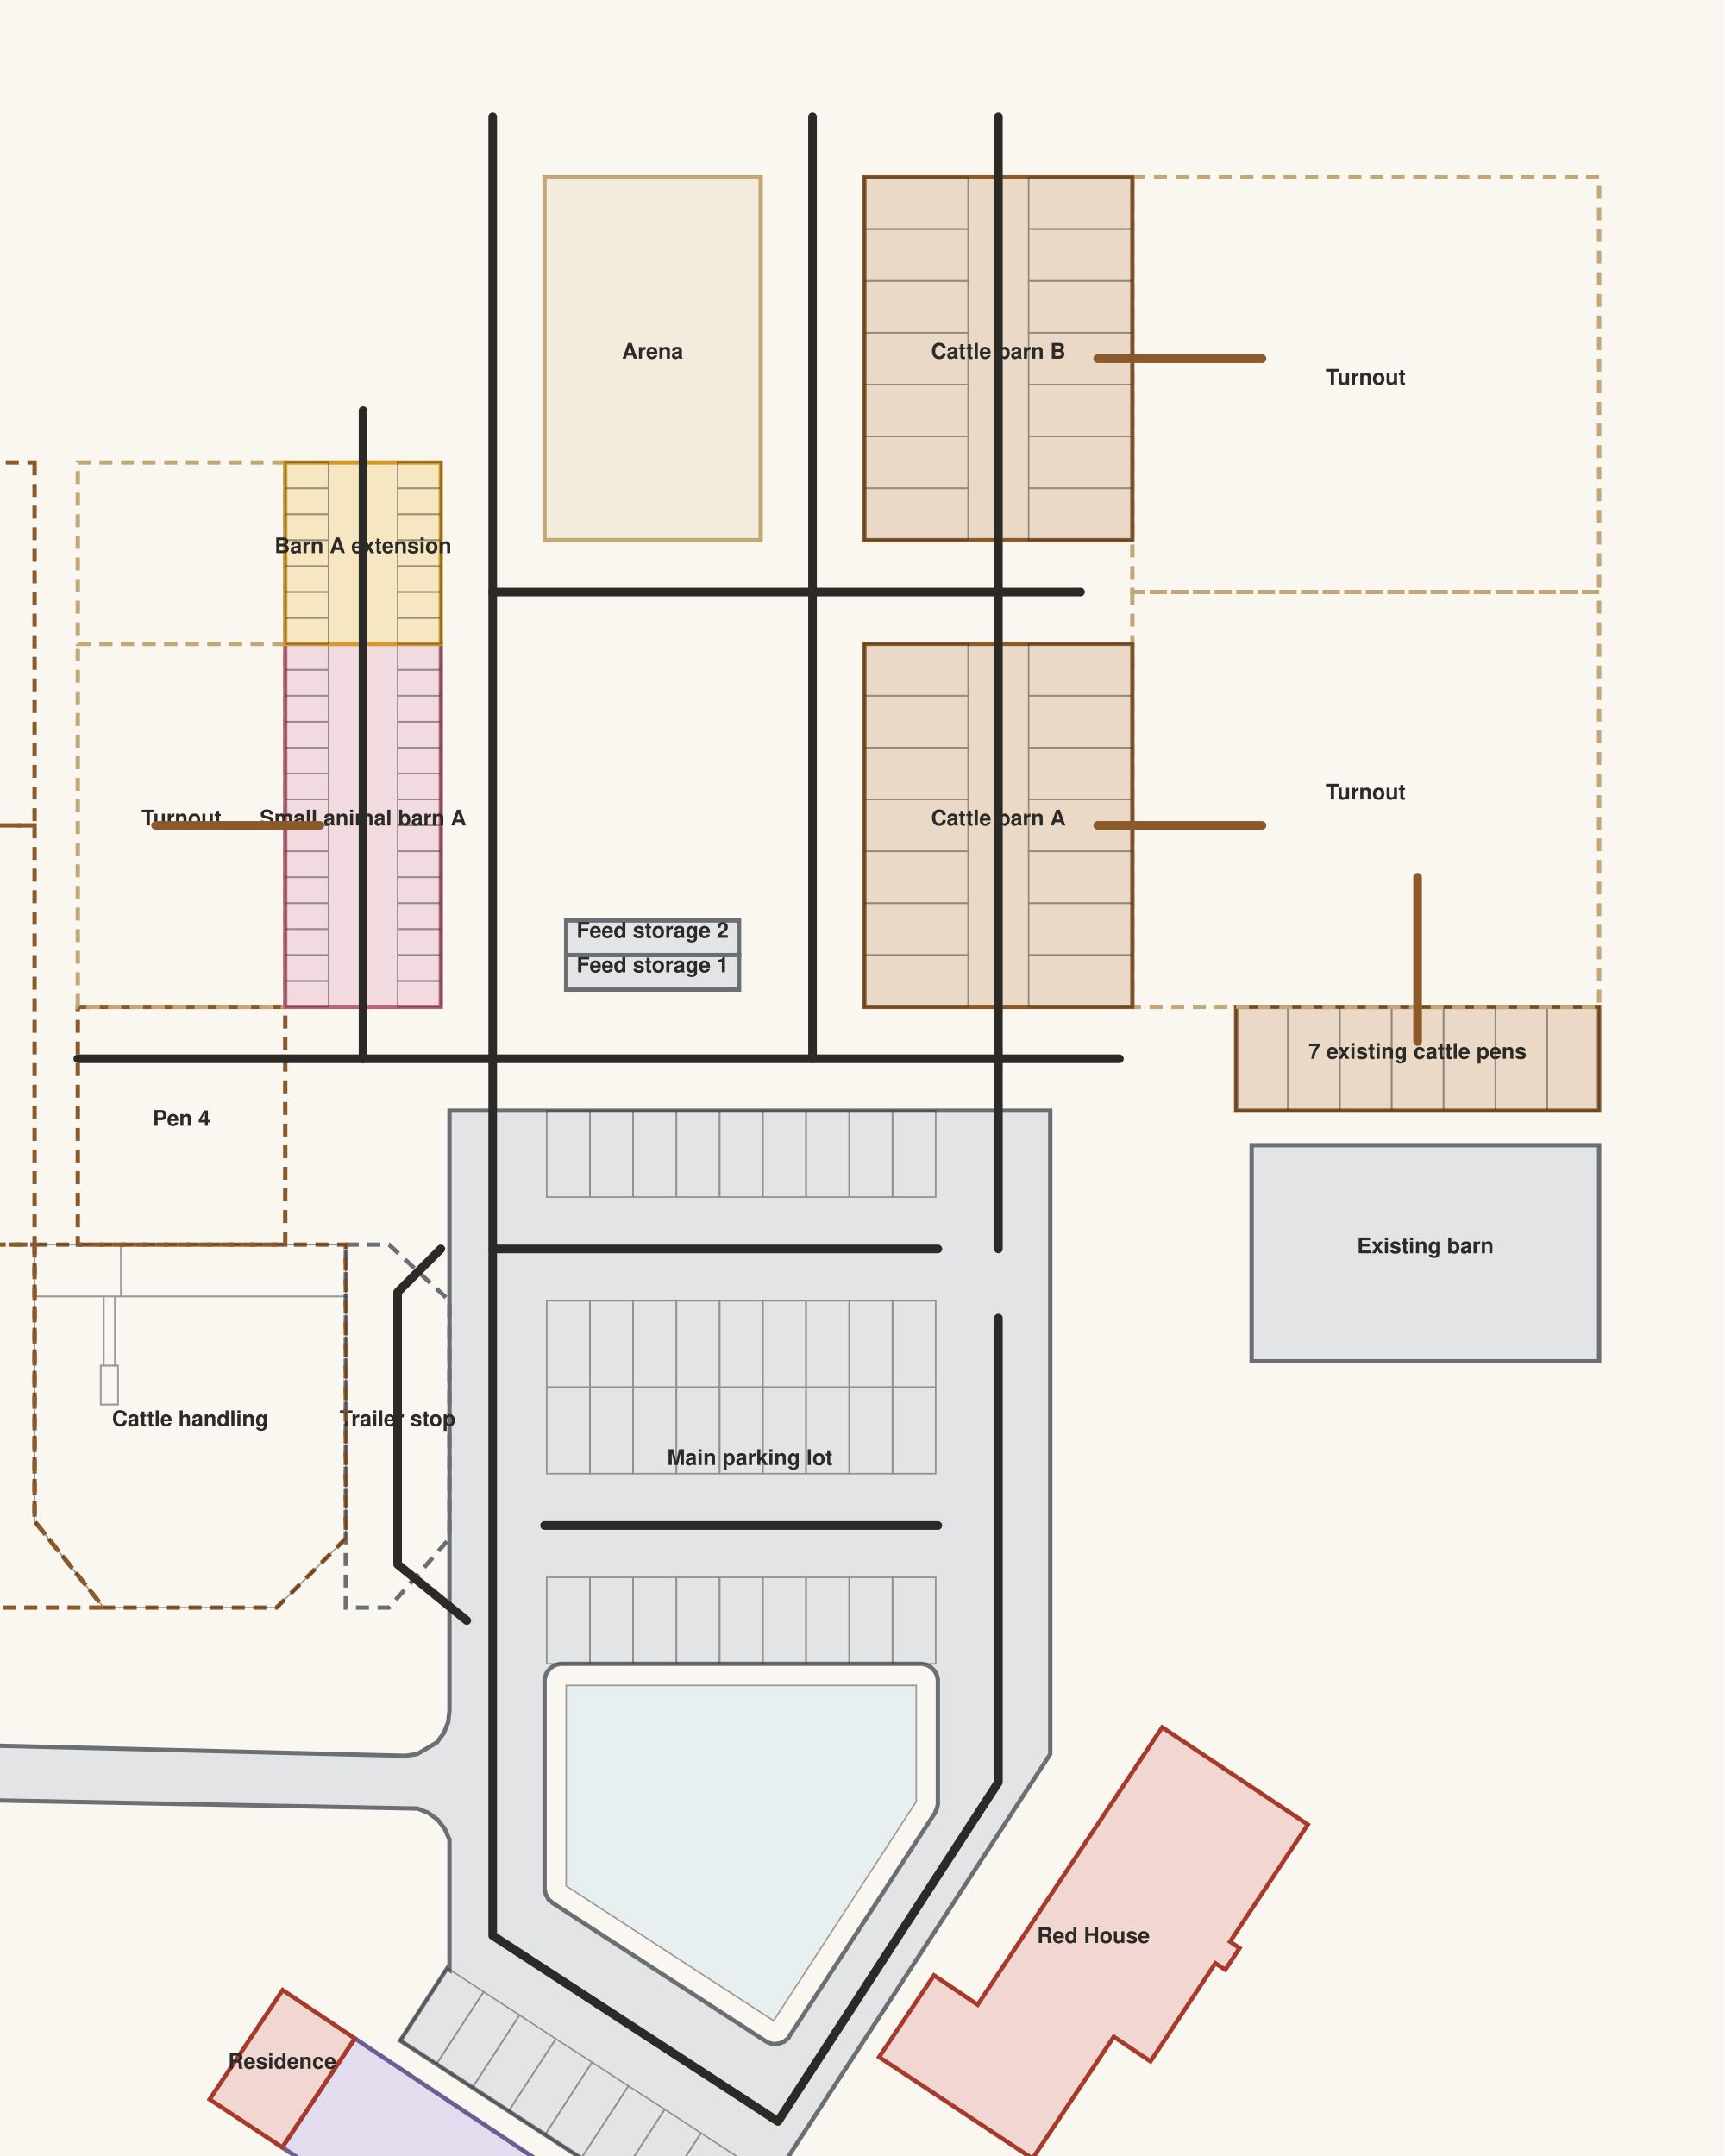
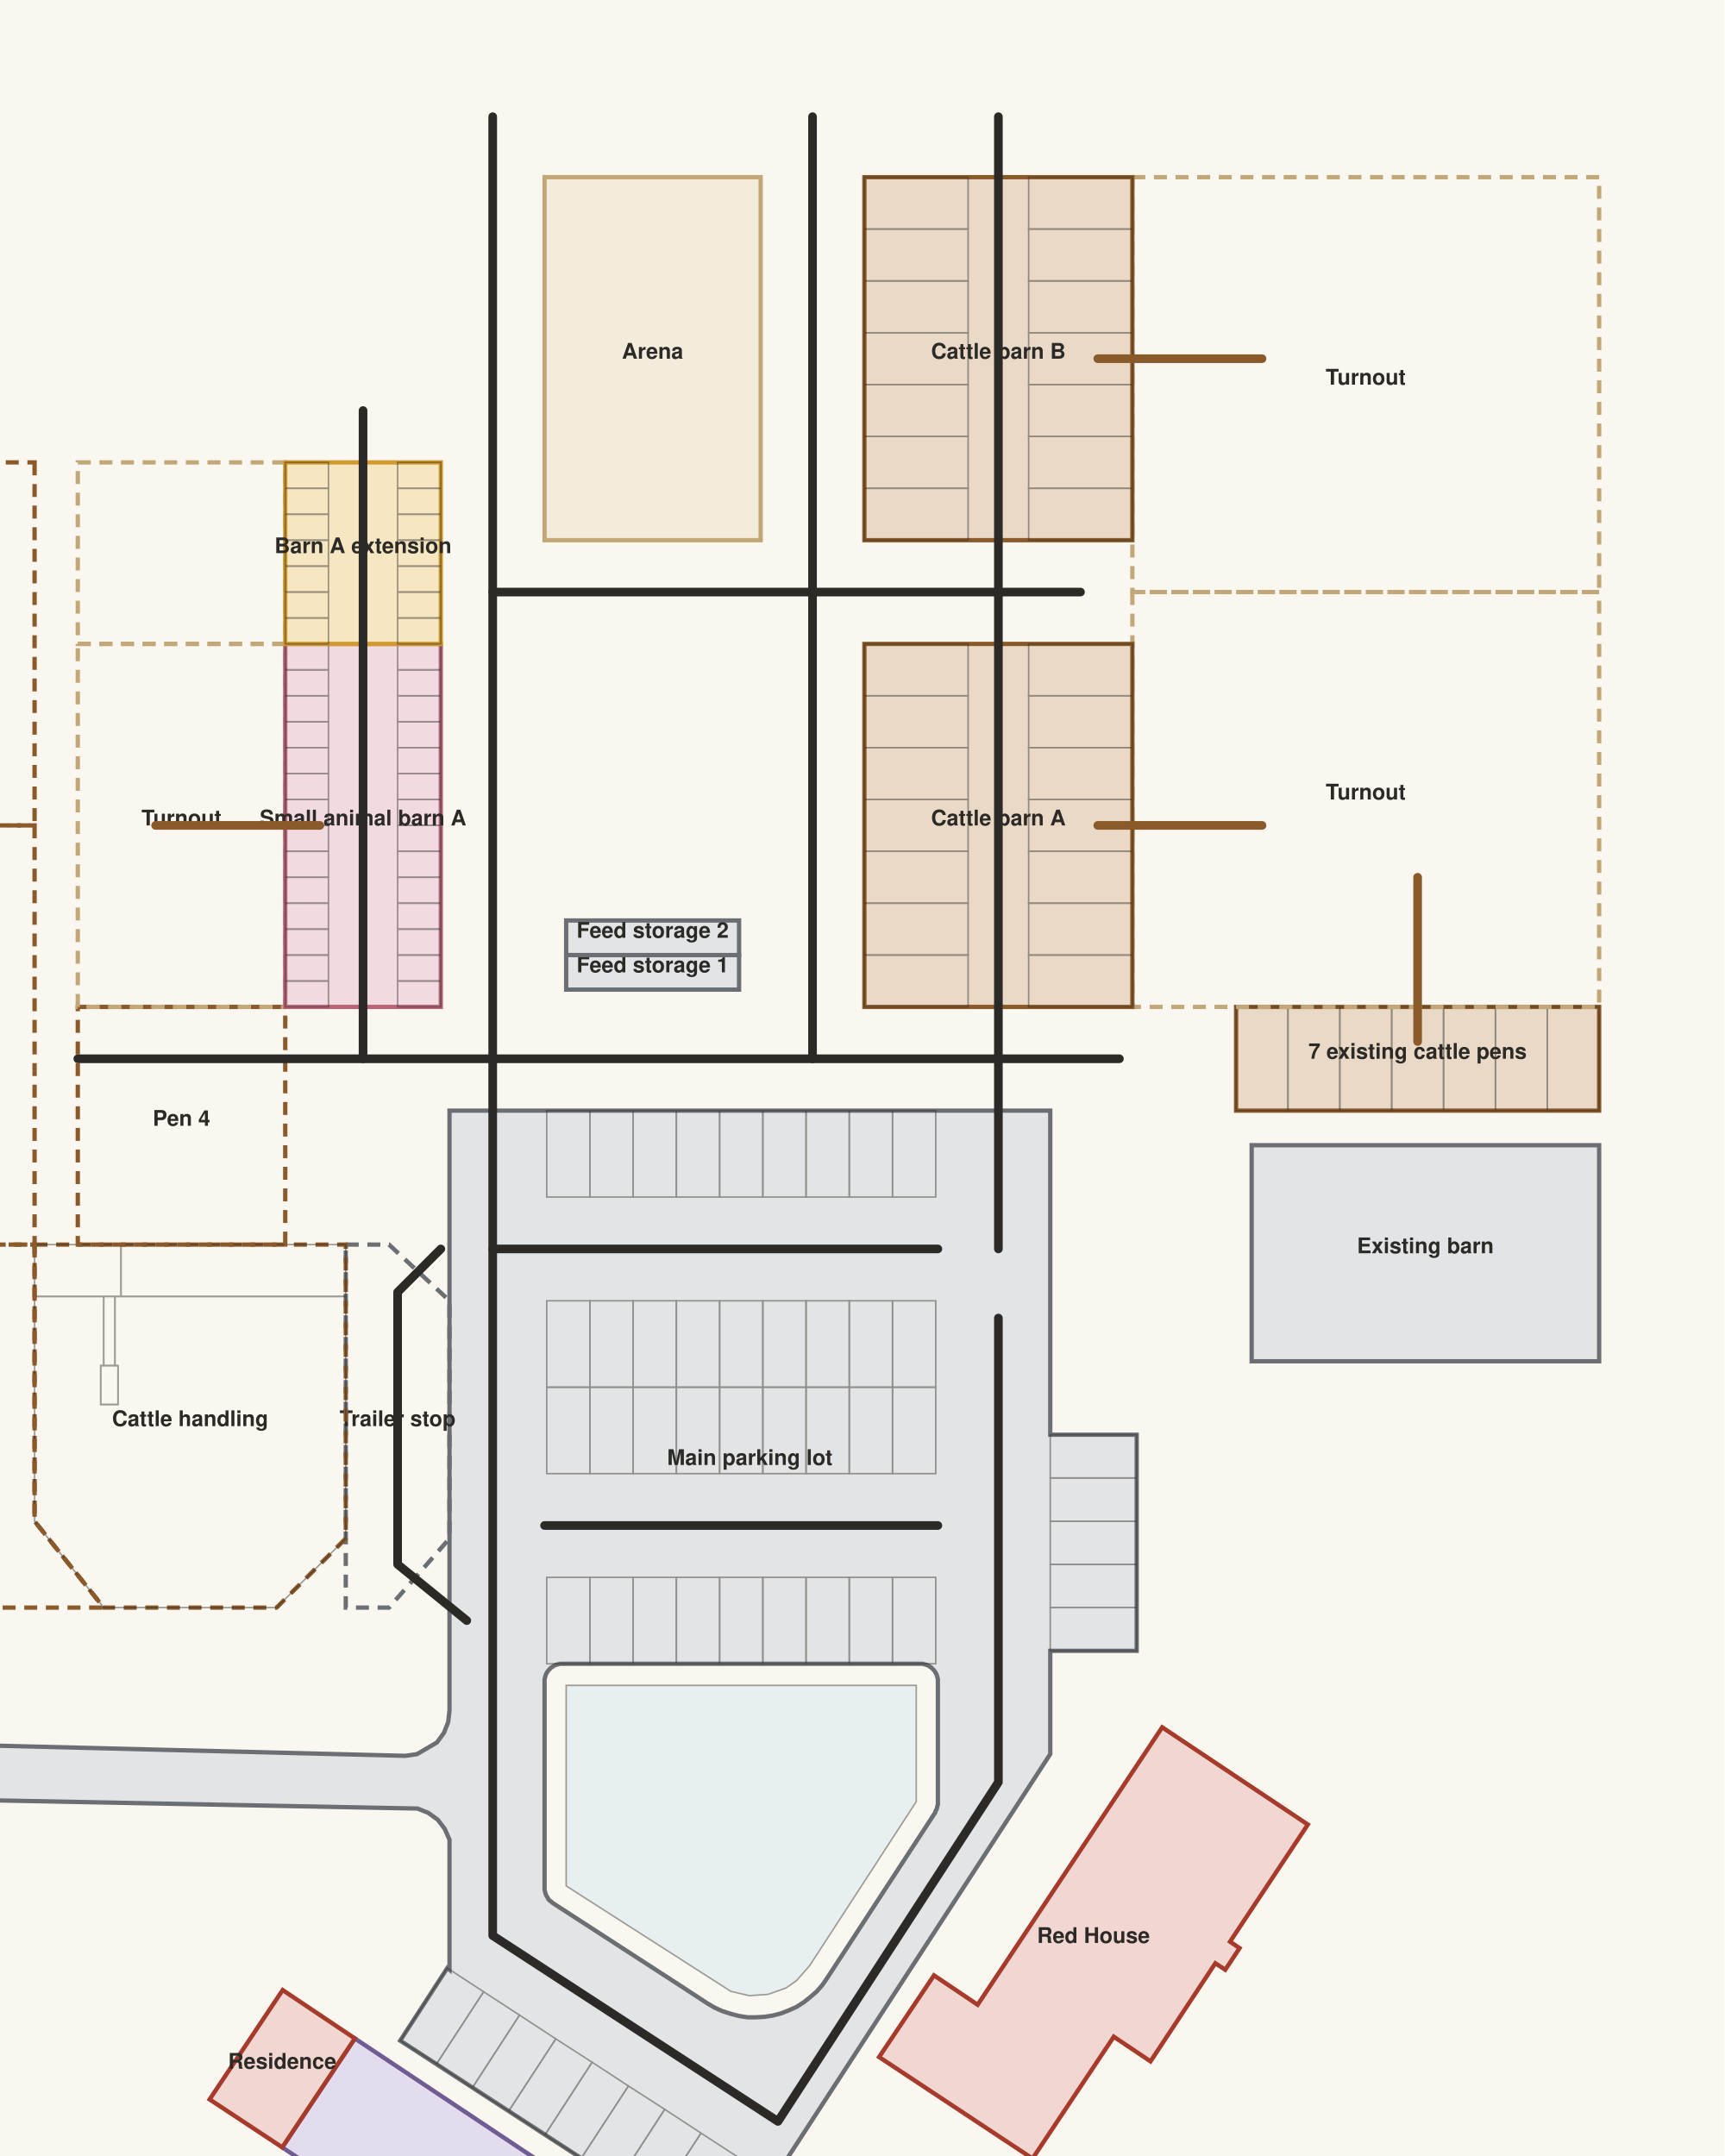
<svg xmlns="http://www.w3.org/2000/svg" viewBox="-90.0 -17 399.0 498.9" font-family="Avenir Next,Helvetica,Arial,sans-serif">
  <rect x="-90.0" y="-17" width="399.0" height="498.9" fill="#FAF7F0" />
  <g id="level-1">
    <g id="existing-barn">
      <rect x="199.6" y="248" width="80.4" height="50" fill="#E3E4E5" stroke="#6B6F73" stroke-width="1" />
      <text x="239.8" y="273.0" text-anchor="middle" font-size="5" font-weight="700" fill="#2B2A26">Existing barn</text>
    </g>
    <g id="existing-pens">
      <rect x="196" y="216" width="84" height="24" fill="#E9D9C6" stroke="#8B5A2B" stroke-width="1" />
      <g fill="none" stroke="#2B2A26" stroke-width=".35" opacity=".45">
        <rect x="196" y="216" width="12" height="24" />
        <rect x="208" y="216" width="12" height="24" />
        <rect x="220" y="216" width="12" height="24" />
        <rect x="232" y="216" width="12" height="24" />
        <rect x="244" y="216" width="12" height="24" />
        <rect x="256" y="216" width="12" height="24" />
        <rect x="268" y="216" width="12" height="24" />
      </g>
      <text x="238.0" y="228.0" text-anchor="middle" font-size="5" font-weight="700" fill="#2B2A26">7 existing cattle pens</text>
    </g>
    <g id="parking">
-       <path fill-rule="evenodd" d="M-287.8,372.3 L-287.8,406.0 L-277.8,396.0 L6.6,401.5 L9.1,402.5 L11.3,404.1 L12.9,406.2 L14.0,408.7 L14.0,438.8 L13.5,438.4 L2.6,455.2 L78.0,504.2 L153.0,388.9 L153.0,240.0 L14.0,240.0 L14.0,378.8 L13.7,381.5 L12.7,384.0 L11.1,386.2 L6.5,388.9 L3.8,389.3 L-277.8,382.3Z M126.4,402.4 L126.5,402.0 L126.7,401.7 L126.8,401.3 L126.9,400.9 L127.0,400.6 L127.0,400.2 L127.0,372.0 L127.0,371.6 L126.9,371.2 L126.8,370.8 L126.7,370.5 L126.5,370.1 L126.3,369.8 L126.1,369.5 L125.8,369.2 L125.5,368.9 L125.2,368.7 L124.9,368.5 L124.5,368.3 L124.2,368.2 L123.8,368.1 L123.4,368.0 L123.0,368.0 L40.0,368.0 L39.6,368.0 L39.2,368.1 L38.8,368.2 L38.5,368.3 L38.1,368.5 L37.8,368.7 L37.5,368.9 L37.2,369.2 L36.9,369.5 L36.7,369.8 L36.5,370.1 L36.3,370.5 L36.2,370.8 L36.1,371.2 L36.0,371.6 L36.0,372.0 L36.0,419.9 L36.0,420.3 L36.1,420.7 L36.2,421.1 L36.3,421.4 L36.5,421.8 L36.7,422.1 L36.9,422.5 L37.2,422.8 L37.5,423.0 L37.8,423.3 L87.1,455.3 L87.5,455.5 L87.8,455.7 L88.2,455.8 L88.6,455.9 L89.0,456.0 L89.4,456.0 L89.8,455.9 L90.2,455.9 L90.5,455.8 L90.9,455.6 L91.3,455.5 L91.6,455.3 L91.9,455.0 L92.2,454.8 L92.5,454.5 L92.7,454.1Z" fill="#E3E4E5" stroke="#6B6F73" stroke-width="1" />
+       <path fill-rule="evenodd" d="M-287.8,372.3 L-287.8,406.0 L-277.8,396.0 L6.6,401.5 L9.1,402.5 L11.3,404.1 L12.9,406.2 L14.0,408.7 L14.0,438.8 L13.5,438.4 L2.6,455.2 L78.0,504.2 L153.0,388.9 L153.0,365.0 L173.0,365.0 L173.0,315.0 L153.0,315.0 L153.0,240.0 L14.0,240.0 L14.0,378.8 L13.7,381.5 L12.7,384.0 L11.1,386.2 L6.5,388.9 L3.8,389.3 L-277.8,382.3Z M126.5,402.0 L126.7,401.7 L126.8,401.3 L126.9,400.9 L127.0,400.6 L127.0,400.2 L127.0,372.0 L127.0,371.6 L126.9,371.2 L126.8,370.8 L126.7,370.5 L126.5,370.1 L126.3,369.8 L126.1,369.5 L125.8,369.2 L125.5,368.9 L125.2,368.7 L124.9,368.5 L124.5,368.3 L124.2,368.2 L123.8,368.1 L123.4,368.0 L123.0,368.0 L40.0,368.0 L39.6,368.0 L39.2,368.1 L38.8,368.2 L38.5,368.3 L38.1,368.5 L37.8,368.7 L37.5,368.9 L37.2,369.2 L36.9,369.5 L36.7,369.8 L36.5,370.1 L36.3,370.5 L36.2,370.8 L36.1,371.2 L36.0,371.6 L36.0,372.0 L36.0,419.9 L36.0,420.3 L36.1,420.7 L36.2,421.1 L36.3,421.4 L36.5,421.8 L36.7,422.1 L36.9,422.5 L37.2,422.8 L37.5,423.0 L37.8,423.3 L66.2,441.7 L73.7,446.6 L75.4,447.6 L77.2,448.4 L79.1,449.0 L81.0,449.5 L82.9,449.8 L84.9,449.8 L86.8,449.7 L88.8,449.4 L90.7,448.9 L92.5,448.2 L94.3,447.4 L96.0,446.3 L97.5,445.1 L99.0,443.8 L100.3,442.3 L101.4,440.7 L110.2,427.2 L126.4,402.4Z" fill="#E3E4E5" stroke="#6B6F73" stroke-width="1" />
      <g fill="none" stroke="#2B2A26" stroke-width=".35" opacity=".45">
        <rect x="36.5" y="240" width="10" height="20" />
        <rect x="46.5" y="240" width="10" height="20" />
        <rect x="56.5" y="240" width="10" height="20" />
        <rect x="66.5" y="240" width="10" height="20" />
        <rect x="76.5" y="240" width="10" height="20" />
        <rect x="86.5" y="240" width="10" height="20" />
        <rect x="96.5" y="240" width="10" height="20" />
        <rect x="106.5" y="240" width="10" height="20" />
        <rect x="116.5" y="240" width="10" height="20" />
        <rect x="36.5" y="284" width="10" height="20" />
        <rect x="46.5" y="284" width="10" height="20" />
        <rect x="56.5" y="284" width="10" height="20" />
        <rect x="66.5" y="284" width="10" height="20" />
        <rect x="76.5" y="284" width="10" height="20" />
        <rect x="86.5" y="284" width="10" height="20" />
        <rect x="96.5" y="284" width="10" height="20" />
        <rect x="106.5" y="284" width="10" height="20" />
        <rect x="116.5" y="284" width="10" height="20" />
        <rect x="36.5" y="304" width="10" height="20" />
        <rect x="46.5" y="304" width="10" height="20" />
        <rect x="56.5" y="304" width="10" height="20" />
        <rect x="66.5" y="304" width="10" height="20" />
        <rect x="76.5" y="304" width="10" height="20" />
        <rect x="86.5" y="304" width="10" height="20" />
        <rect x="96.5" y="304" width="10" height="20" />
        <rect x="106.5" y="304" width="10" height="20" />
        <rect x="116.5" y="304" width="10" height="20" />
        <rect x="36.5" y="348" width="10" height="20" />
        <rect x="46.5" y="348" width="10" height="20" />
        <rect x="56.5" y="348" width="10" height="20" />
        <rect x="66.5" y="348" width="10" height="20" />
        <rect x="76.5" y="348" width="10" height="20" />
        <rect x="86.5" y="348" width="10" height="20" />
        <rect x="96.5" y="348" width="10" height="20" />
        <rect x="106.5" y="348" width="10" height="20" />
        <rect x="116.5" y="348" width="10" height="20" />
+         <rect x="153.0" y="315" width="20" height="10" />
+         <rect x="153.0" y="325" width="20" height="10" />
+         <rect x="153.0" y="335" width="20" height="10" />
+         <rect x="153.0" y="345" width="20" height="10" />
+         <rect x="153.0" y="355" width="20" height="10" />
        <polygon points="13.5,438.4 21.9,443.9 11.0,460.6 2.6,455.2" />
        <polygon points="21.9,443.9 30.2,449.3 19.3,466.1 11.0,460.6" />
        <polygon points="30.2,449.3 38.6,454.8 27.7,471.5 19.3,466.1" />
        <polygon points="38.6,454.8 47.0,460.2 36.1,477.0 27.7,471.5" />
        <polygon points="47.0,460.2 55.4,465.7 44.5,482.4 36.1,477.0" />
        <polygon points="55.4,465.7 63.8,471.1 52.9,487.9 44.5,482.4" />
        <polygon points="63.8,471.1 72.2,476.6 61.3,493.3 52.9,487.9" />
        <polygon points="72.2,476.6 80.5,482.0 69.6,498.8 61.3,493.3" />
        <polygon points="80.5,482.0 88.9,487.5 78.0,504.2 69.6,498.8" />
-         <polygon points="41.0,373.0 41.0,419.4 89.0,450.6 122.0,399.9 122.0,373.0" fill="#D3E5EF" />
+         <polygon points="41.0,373.0 41.0,419.4 79.1,443.8 83.4,444.8 87.7,444.5 91.9,443.0 94.3,441.3 97.3,437.9 122.0,399.9 122.0,373.0" fill="#D3E5EF" />
      </g>
      <text x="83.5" y="322.0" text-anchor="middle" font-size="5" font-weight="700" fill="#2B2A26">Main parking lot</text>
    </g>
    <g id="trailer-stop">
      <polygon points="-10.0,271 0.0,271 14.0,284 14.0,339 0.0,355 -10.0,355" fill="none" stroke="#6B6F73" stroke-width="1" stroke-dasharray="3 2" />
      <text x="2.0" y="313.0" text-anchor="middle" font-size="5" font-weight="700" fill="#2B2A26">Trailer stop</text>
    </g>
    <g id="handling">
      <polygon points="-82.0,271 -10.0,271 -10.0,339 -26.0,355 -66.0,355 -82.0,335" fill="none" stroke="#8B5A2B" stroke-width="1" stroke-dasharray="3 2" />
      <g fill="none" stroke="#2B2A26" stroke-width=".35" opacity=".45">
        <polygon points="-82.0,283 -66.0,283 -66.0,299 -66.7,299 -66.7,308 -62.7,308 -62.7,299 -63.4,299 -63.4,283 -10.0,283 -10.0,339 -26.0,355 -66.0,355 -82.0,335" />
        <rect x="-62.0" y="271" width="52" height="12" />
        <rect x="-82.0" y="271" width="20" height="12" />
        <rect x="-66.0" y="283" width="2.6" height="16" />
        <rect x="-66.7" y="299" width="4" height="9" />
      </g>
      <text x="-46.0" y="313.0" text-anchor="middle" font-size="5" font-weight="700" fill="#2B2A26">Cattle handling</text>
    </g>
    <g id="holding-1">
      <polygon points="-82.0,271 -82.0,335 -66.0,355 -200.0,355 -182.2,271" fill="none" stroke="#8B5A2B" stroke-width="1" stroke-dasharray="3 2" />
      <text x="-133.0" y="313.0" text-anchor="middle" font-size="5" font-weight="700" fill="#2B2A26">Pen 1</text>
    </g>
    <g id="holding-2">
      <polygon points="-82.0,174.0 -82.0,271 -182.2,271 -161.8,174.0" fill="none" stroke="#8B5A2B" stroke-width="1" stroke-dasharray="3 2" />
      <text x="-132.125" y="222.5" text-anchor="middle" font-size="5" font-weight="700" fill="#2B2A26">Pen 2</text>
    </g>
    <g id="holding-3">
      <polygon points="-82.0,90 -82.0,174.0 -161.8,174.0 -144.0,90" fill="none" stroke="#8B5A2B" stroke-width="1" stroke-dasharray="3 2" />
      <text x="-121.875" y="132.0" text-anchor="middle" font-size="5" font-weight="700" fill="#2B2A26">Pen 3</text>
    </g>
    <g id="holding-4">
      <polygon points="-72,216 -24,216 -24,271 -72,271" fill="none" stroke="#8B5A2B" stroke-width="1" stroke-dasharray="3 2" />
      <text x="-48.0" y="243.5" text-anchor="middle" font-size="5" font-weight="700" fill="#2B2A26">Pen 4</text>
    </g>
    <g id="existing-red-house">
      <polygon points="167.7,454.3 176.2,460.0 191.2,437.3 193.5,438.8 196.8,433.8 194.6,432.3 212.6,405.2 178.9,382.7 136.2,446.9 126.1,440.1 113.4,459.0 148.9,482.5" fill="#F1D6D1" stroke="#A63A2B" stroke-width="1" />
      <text x="163.0" y="432.6" text-anchor="middle" font-size="5" font-weight="700" fill="#2B2A26">Red House</text>
    </g>
    <g id="horticulture">
      <polygon points="-7.9,454.7 75.0,509.9 58.2,535.2 -24.7,479.9" fill="#E2DCEE" stroke="#6E5C93" stroke-width="1" />
      <text x="25.15" y="494.95" text-anchor="middle" font-size="5" font-weight="700" fill="#2B2A26">Horticulture area</text>
    </g>
    <g id="residence">
      <polygon points="-24.6,443.5 -7.9,454.7 -24.7,479.9 -41.5,468.8" fill="#F1D6D1" stroke="#A63A2B" stroke-width="1" />
      <text x="-24.7" y="461.7" text-anchor="middle" font-size="5" font-weight="700" fill="#2B2A26">Residence</text>
    </g>
  </g>
  <g id="level-2">
    <g id="turnout-cattle-a">
      <rect x="172" y="120.0" width="108" height="96.0" fill="none" stroke="#C2A878" stroke-width="1" stroke-dasharray="3 2" />
      <text x="226.0" y="168.0" text-anchor="middle" font-size="5" font-weight="700" fill="#2B2A26">Turnout</text>
    </g>
    <g id="turnout-small-a">
      <rect x="-72" y="132" width="48" height="84" fill="none" stroke="#C2A878" stroke-width="1" stroke-dasharray="3 2" />
      <text x="-48.0" y="174.0" text-anchor="middle" font-size="5" font-weight="700" fill="#2B2A26">Turnout</text>
    </g>
    <g id="cattle-a">
      <rect x="110" y="132" width="62" height="84" fill="#E9D9C6" stroke="#8B5A2B" stroke-width="1" />
      <g fill="none" stroke="#2B2A26" stroke-width=".35" opacity=".45">
        <rect x="110" y="132" width="24" height="12" />
        <rect x="110" y="144" width="24" height="12" />
        <rect x="110" y="156" width="24" height="12" />
        <rect x="110" y="168" width="24" height="12" />
        <rect x="110" y="180" width="24" height="12" />
        <rect x="110" y="192" width="24" height="12" />
        <rect x="110" y="204" width="24" height="12" />
        <rect x="148" y="132" width="24" height="12" />
        <rect x="148" y="144" width="24" height="12" />
        <rect x="148" y="156" width="24" height="12" />
        <rect x="148" y="168" width="24" height="12" />
        <rect x="148" y="180" width="24" height="12" />
        <rect x="148" y="192" width="24" height="12" />
        <rect x="148" y="204" width="24" height="12" />
      </g>
      <text x="141.0" y="174.0" text-anchor="middle" font-size="5" font-weight="700" fill="#2B2A26">Cattle barn A</text>
    </g>
    <g id="small-a">
      <rect x="-24" y="132" width="36" height="84" fill="#F1DAE0" stroke="#B8657A" stroke-width="1" />
      <g fill="none" stroke="#2B2A26" stroke-width=".35" opacity=".45">
        <rect x="-24" y="132" width="10" height="6" />
        <rect x="-24" y="138" width="10" height="6" />
        <rect x="-24" y="144" width="10" height="6" />
        <rect x="-24" y="150" width="10" height="6" />
        <rect x="-24" y="156" width="10" height="6" />
        <rect x="-24" y="162" width="10" height="6" />
        <rect x="-24" y="168" width="10" height="6" />
        <rect x="-24" y="174" width="10" height="6" />
        <rect x="-24" y="180" width="10" height="6" />
        <rect x="-24" y="186" width="10" height="6" />
        <rect x="-24" y="192" width="10" height="6" />
        <rect x="-24" y="198" width="10" height="6" />
        <rect x="-24" y="204" width="10" height="6" />
        <rect x="-24" y="210" width="10" height="6" />
        <rect x="2" y="132" width="10" height="6" />
        <rect x="2" y="138" width="10" height="6" />
        <rect x="2" y="144" width="10" height="6" />
        <rect x="2" y="150" width="10" height="6" />
        <rect x="2" y="156" width="10" height="6" />
        <rect x="2" y="162" width="10" height="6" />
        <rect x="2" y="168" width="10" height="6" />
        <rect x="2" y="174" width="10" height="6" />
        <rect x="2" y="180" width="10" height="6" />
        <rect x="2" y="186" width="10" height="6" />
        <rect x="2" y="192" width="10" height="6" />
        <rect x="2" y="198" width="10" height="6" />
        <rect x="2" y="204" width="10" height="6" />
        <rect x="2" y="210" width="10" height="6" />
      </g>
      <text x="-6.0" y="174.0" text-anchor="middle" font-size="5" font-weight="700" fill="#2B2A26">Small animal barn A</text>
    </g>
    <g id="feed-1">
      <rect x="41" y="204" width="40" height="8" fill="#E3E4E5" stroke="#6B6F73" stroke-width="1" />
      <text x="61.0" y="208.0" text-anchor="middle" font-size="5" font-weight="700" fill="#2B2A26">Feed storage 1</text>
    </g>
  </g>
  <g id="level-3">
    <g id="turnout-small-b">
      <rect x="-72" y="90" width="48" height="42" fill="none" stroke="#C2A878" stroke-width="1" stroke-dasharray="3 2" />
      <text x="-48.0" y="111.0" text-anchor="middle" font-size="5" font-weight="700" fill="#2B2A26" />
    </g>
    <g id="turnout-cattle-b">
      <rect x="172" y="24" width="108" height="96.0" fill="none" stroke="#C2A878" stroke-width="1" stroke-dasharray="3 2" />
      <text x="226.0" y="72.0" text-anchor="middle" font-size="5" font-weight="700" fill="#2B2A26">Turnout</text>
    </g>
    <g id="cattle-b">
      <rect x="110" y="24" width="62" height="84" fill="#E9D9C6" stroke="#8B5A2B" stroke-width="1" />
      <g fill="none" stroke="#2B2A26" stroke-width=".35" opacity=".45">
        <rect x="110" y="24" width="24" height="12" />
        <rect x="110" y="36" width="24" height="12" />
        <rect x="110" y="48" width="24" height="12" />
        <rect x="110" y="60" width="24" height="12" />
        <rect x="110" y="72" width="24" height="12" />
        <rect x="110" y="84" width="24" height="12" />
        <rect x="110" y="96" width="24" height="12" />
        <rect x="148" y="24" width="24" height="12" />
        <rect x="148" y="36" width="24" height="12" />
        <rect x="148" y="48" width="24" height="12" />
        <rect x="148" y="60" width="24" height="12" />
        <rect x="148" y="72" width="24" height="12" />
        <rect x="148" y="84" width="24" height="12" />
        <rect x="148" y="96" width="24" height="12" />
      </g>
      <text x="141.0" y="66.0" text-anchor="middle" font-size="5" font-weight="700" fill="#2B2A26">Cattle barn B</text>
    </g>
    <g id="small-b">
      <rect x="-24" y="90" width="36" height="42" fill="#F6E6C2" stroke="#D19A2E" stroke-width="1" />
      <g fill="none" stroke="#2B2A26" stroke-width=".35" opacity=".45">
        <rect x="-24" y="90" width="10" height="6" />
        <rect x="-24" y="96" width="10" height="6" />
        <rect x="-24" y="102" width="10" height="6" />
        <rect x="-24" y="108" width="10" height="6" />
        <rect x="-24" y="114" width="10" height="6" />
        <rect x="-24" y="120" width="10" height="6" />
        <rect x="-24" y="126" width="10" height="6" />
        <rect x="2" y="90" width="10" height="6" />
        <rect x="2" y="96" width="10" height="6" />
        <rect x="2" y="102" width="10" height="6" />
        <rect x="2" y="108" width="10" height="6" />
        <rect x="2" y="114" width="10" height="6" />
        <rect x="2" y="120" width="10" height="6" />
        <rect x="2" y="126" width="10" height="6" />
      </g>
      <text x="-6.0" y="111.0" text-anchor="middle" font-size="5" font-weight="700" fill="#2B2A26">Barn A extension</text>
    </g>
    <g id="arena">
      <rect x="36" y="24" width="50" height="84" fill="#F3ECDD" stroke="#C2A878" stroke-width="1" />
      <text x="61.0" y="66.0" text-anchor="middle" font-size="5" font-weight="700" fill="#2B2A26">Arena</text>
    </g>
    <g id="feed-2">
      <rect x="41" y="196" width="40" height="8" fill="#E3E4E5" stroke="#6B6F73" stroke-width="1" />
      <text x="61.0" y="200.0" text-anchor="middle" font-size="5" font-weight="700" fill="#2B2A26">Feed storage 2</text>
    </g>
  </g>
  <g id="drives" />
  <g id="circulation">
    <polyline id="lane-west" points="24.0,10 24.0,272" fill="none" stroke="#2B2A26" stroke-width="2" stroke-linecap="round" stroke-linejoin="round" />
    <polyline id="lane-east" points="98.0,10 98.0,228.0" fill="none" stroke="#2B2A26" stroke-width="2" stroke-linecap="round" stroke-linejoin="round" />
    <polyline id="drive-cross" points="-72,228.0 169,228.0" fill="none" stroke="#2B2A26" stroke-width="2" stroke-linecap="round" stroke-linejoin="round" />
    <polyline id="lane-mid" points="24.0,120.0 160,120.0" fill="none" stroke="#2B2A26" stroke-width="2" stroke-linecap="round" stroke-linejoin="round" />
    <polyline id="aisle-cattle" points="141.0,10 141.0,272" fill="none" stroke="#2B2A26" stroke-width="2" stroke-linecap="round" stroke-linejoin="round" />
    <polyline id="aisle-small" points="-6.0,78 -6.0,228.0" fill="none" stroke="#2B2A26" stroke-width="2" stroke-linecap="round" stroke-linejoin="round" />
    <polyline id="loop-parking" points="127.0,272 24.0,272 24.0,430.9 90.0,473.9 141.0,395.4 141.0,288" fill="none" stroke="#2B2A26" stroke-width="2" stroke-linecap="round" stroke-linejoin="round" />
    <polyline id="loop-mid" points="127.0,336 36.0,336" fill="none" stroke="#2B2A26" stroke-width="2" stroke-linecap="round" stroke-linejoin="round" />
    <polyline id="trailers" points="12.0,272 2.0,282 2.0,345 18.0,358" fill="none" stroke="#2B2A26" stroke-width="2" stroke-linecap="round" stroke-linejoin="round" />
    <polyline id="an-cattle-a" points="164,174.0 202,174.0" fill="none" stroke="#8B5A2B" stroke-width="2" stroke-linecap="round" stroke-linejoin="round" />
    <polyline id="an-cattle-b" points="164,66.0 202,66.0" fill="none" stroke="#8B5A2B" stroke-width="2" stroke-linecap="round" stroke-linejoin="round" />
    <polyline id="an-small-a" points="-16,174.0 -54,174.0" fill="none" stroke="#8B5A2B" stroke-width="2" stroke-linecap="round" stroke-linejoin="round" />
    <polyline id="an-pens" points="238.0,224 238.0,186" fill="none" stroke="#8B5A2B" stroke-width="2" stroke-linecap="round" stroke-linejoin="round" />
  </g>
</svg>
